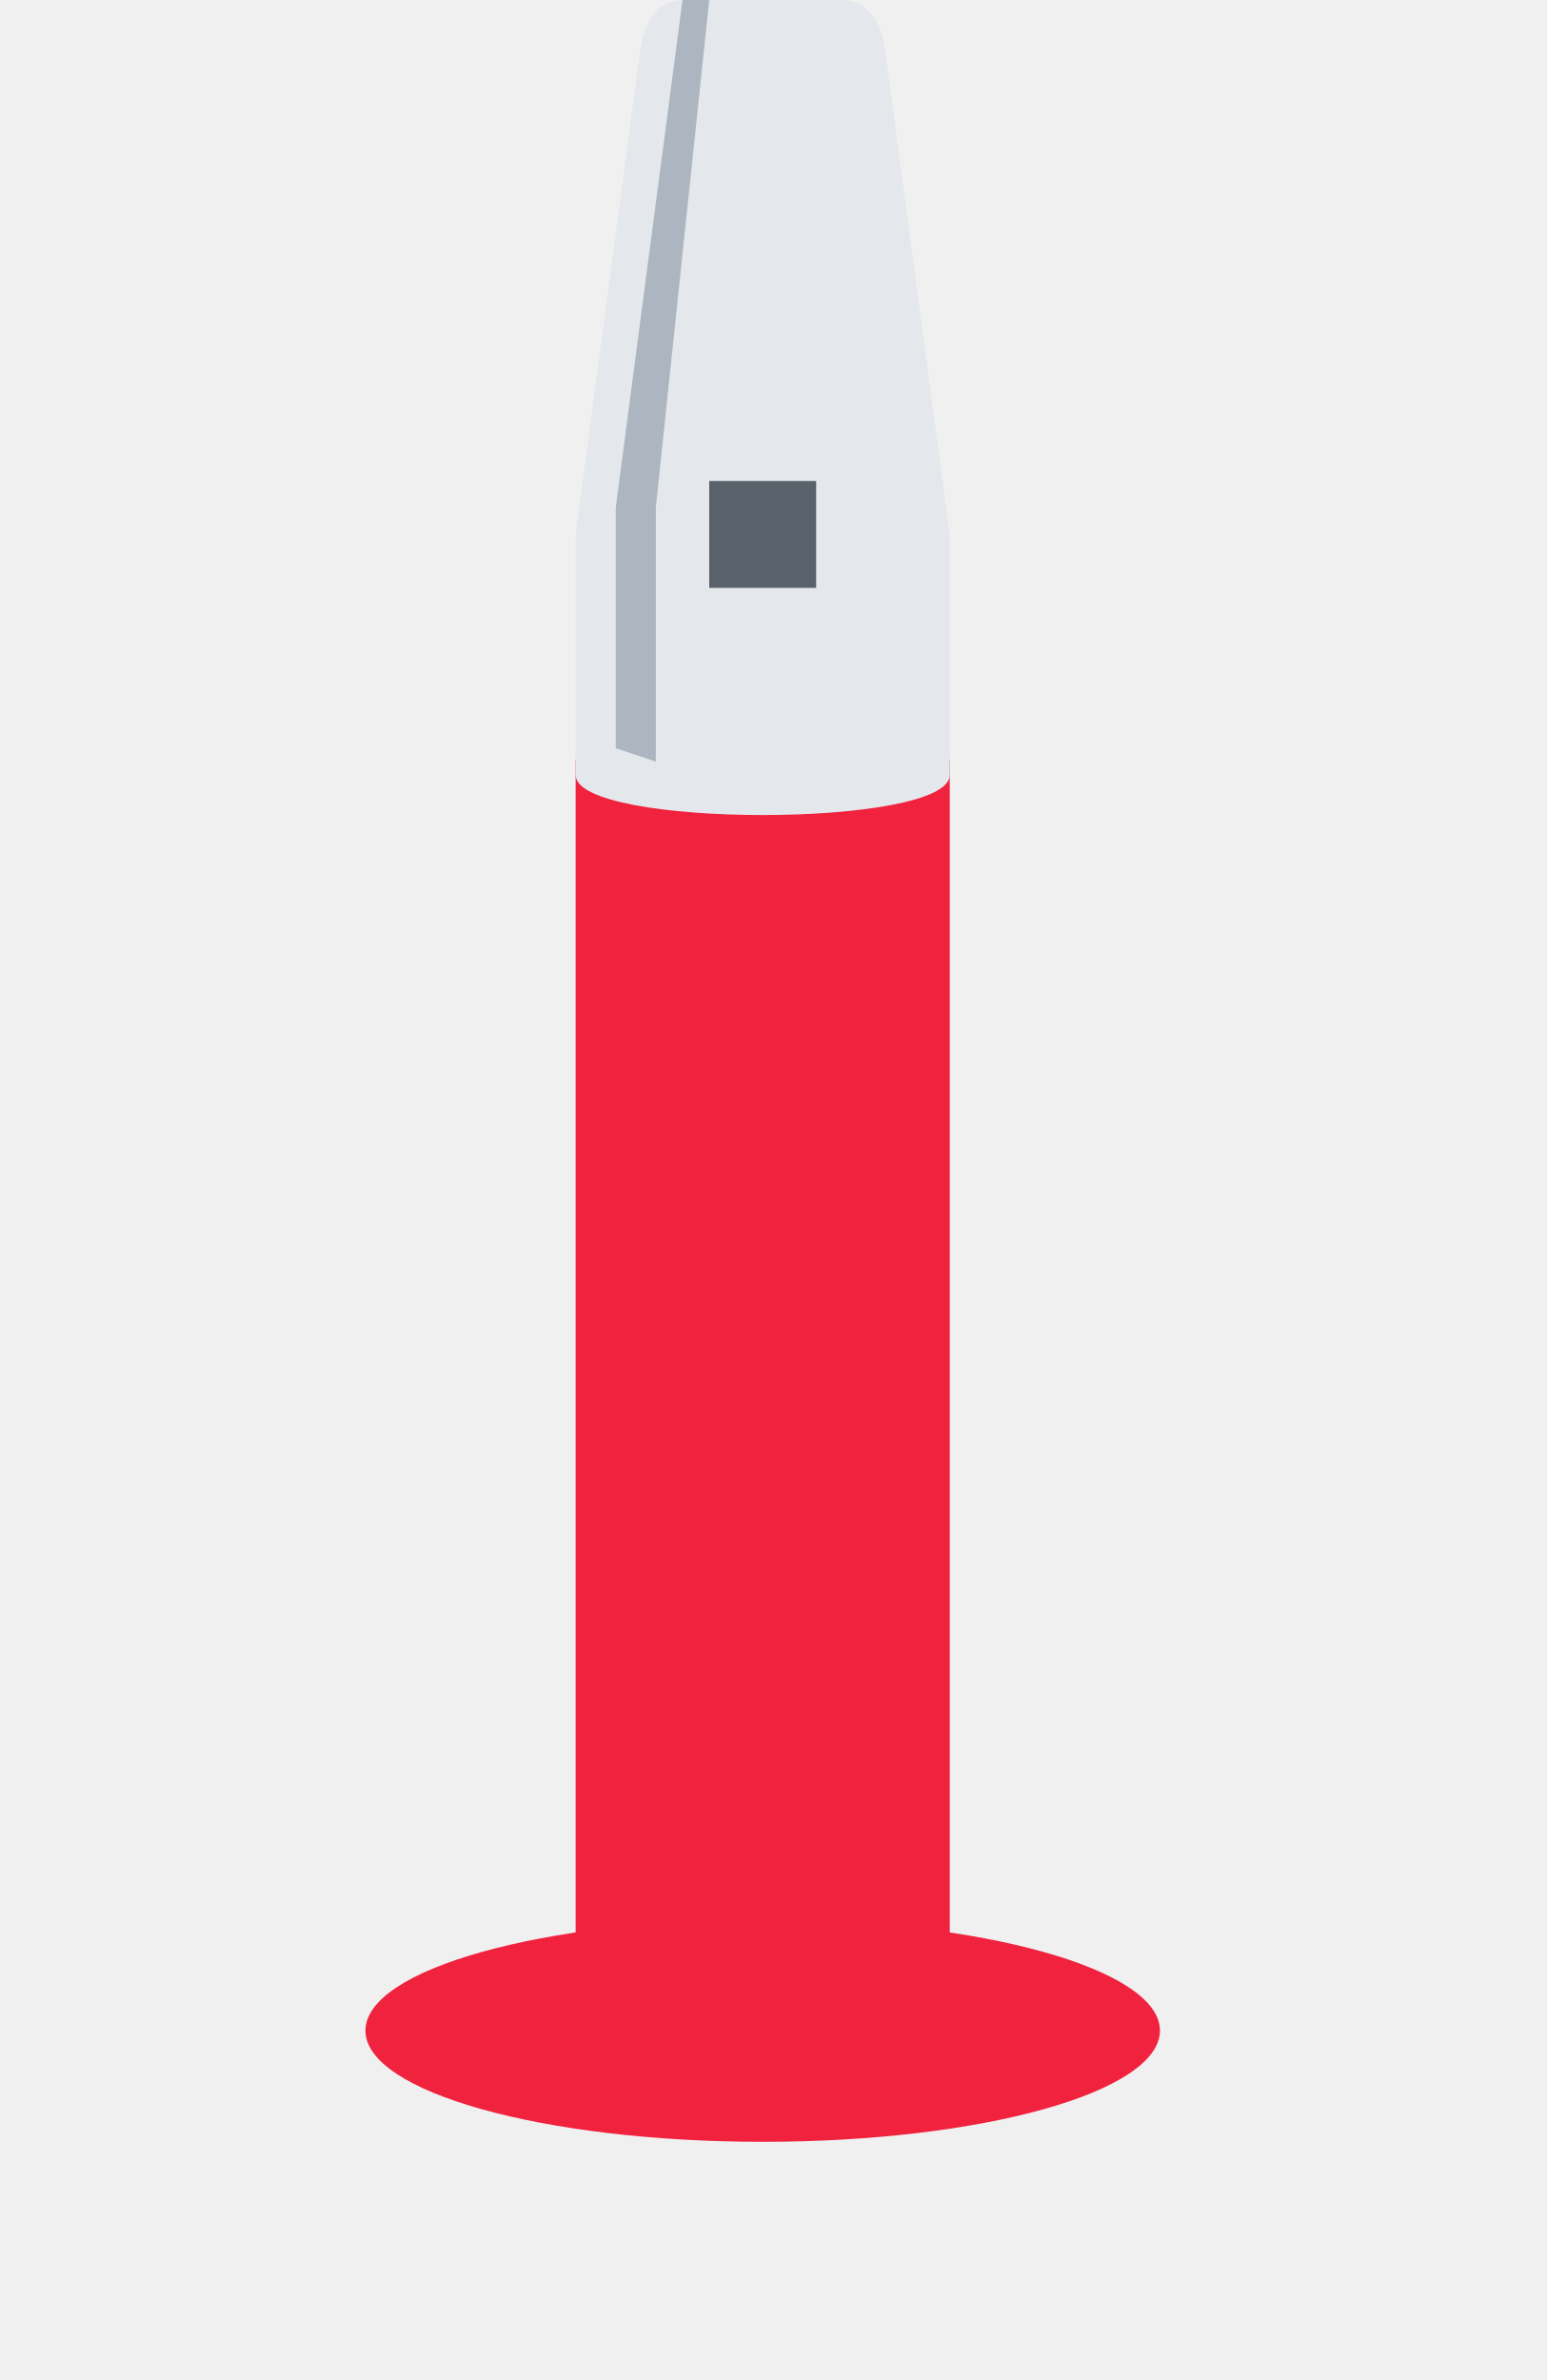
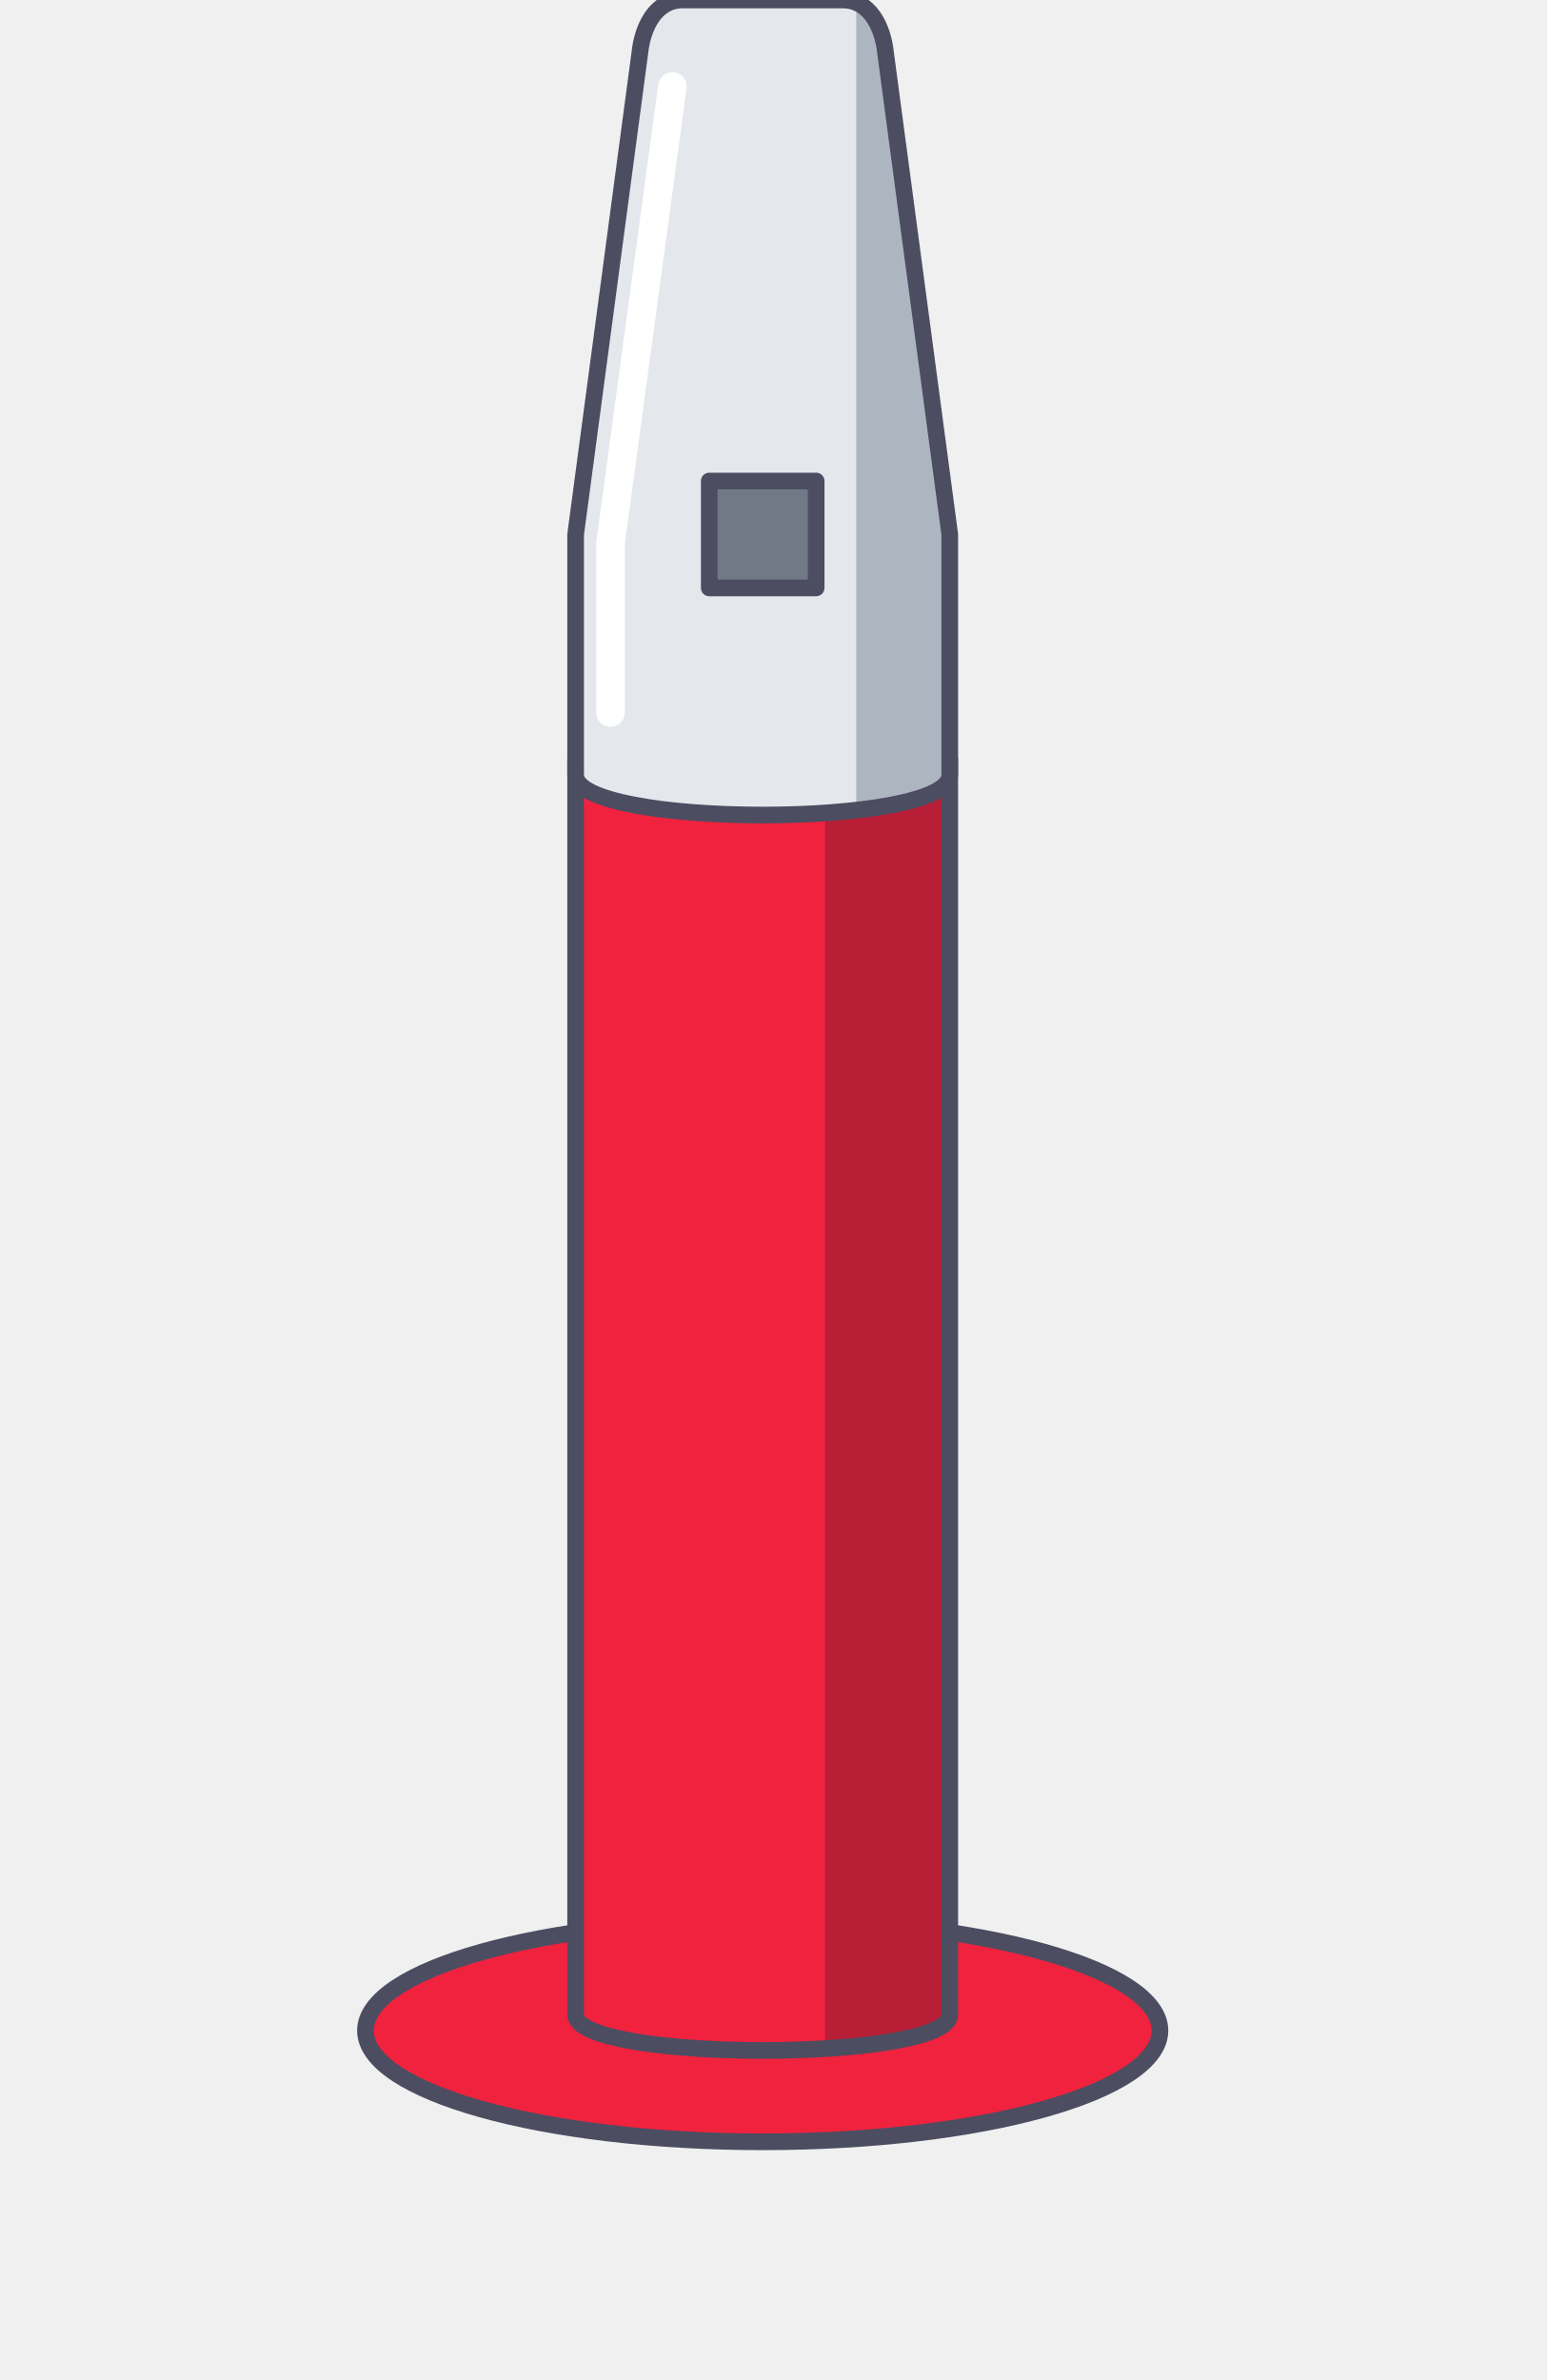
<svg xmlns="http://www.w3.org/2000/svg" width="65" height="100" viewBox="0 0 65 100" fill="none">
-   <path d="M32.046 89.992C41.264 89.992 48.737 87.9 48.737 85.319C48.737 82.738 41.264 80.646 32.046 80.646C22.828 80.646 15.355 82.738 15.355 85.319C15.355 87.9 22.828 89.992 32.046 89.992Z" fill="#F0223E" />
-   <path d="M24.186 31.909H39.906V84.651C39.906 86.654 24.186 86.654 24.186 84.651V31.909Z" fill="#F0223E" />
-   <path d="M28.678 0H35.414C36.537 0 37.099 1.123 37.211 2.246L39.906 22.456V32.561C39.906 34.807 24.186 34.807 24.186 32.561V22.456L26.881 2.246C26.993 1.123 27.555 0 28.678 0Z" fill="#E4E8EC" />
-   <path d="M28.678 0H29.8L27.555 21.333V32L25.871 31.439V21.333L28.678 0Z" fill="#ADB6C0" />
-   <path d="M29.8 20.21H34.292V24.702H29.8V20.21Z" fill="#59616A" />
+   <defs>
+     <clipPath id="whistle-6-clip-tube">
+       <path d="M24.186 31.909H39.906V84.651C39.906 86.654 24.186 86.654 24.186 84.651V31.909Z" />
+     </clipPath>
+     <clipPath id="whistle-6-clip-mouthpiece">
+       <path d="M28.678 0H35.414C36.537 0 37.099 1.123 37.211 2.246L39.906 22.456V32.561C39.906 34.807 24.186 34.807 24.186 32.561V22.456L26.881 2.246C26.993 1.123 27.555 0 28.678 0Z" />
+     </clipPath>
+   </defs>
+   <g data-part="base">
+     <g data-layer="fill">
+       <path d="M32.046 89.992C41.264 89.992 48.737 87.9 48.737 85.319C48.737 82.738 41.264 80.646 32.046 80.646C22.828 80.646 15.355 82.738 15.355 85.319C15.355 87.9 22.828 89.992 32.046 89.992Z" fill="#F0223E" />
+     </g>
+     <g data-layer="line" stroke="#4C4D61" stroke-width="0.7" stroke-linejoin="round" stroke-linecap="round">
+       <path d="M32.046 89.992C41.264 89.992 48.737 87.9 48.737 85.319C48.737 82.738 41.264 80.646 32.046 80.646C22.828 80.646 15.355 82.738 15.355 85.319C15.355 87.9 22.828 89.992 32.046 89.992Z" />
+     </g>
+   </g>
+   <g data-part="tube">
+     <g data-layer="fill">
+       <path d="M24.186 31.909H39.906V84.651C39.906 86.654 24.186 86.654 24.186 84.651V31.909Z" fill="#F0223E" />
+     </g>
+     <g data-layer="shade">
+       <rect clip-path="url(#whistle-6-clip-tube)" x="34.666" y="30.5" width="7" height="59" fill="#B81E35" />
+     </g>
+     <g data-layer="line" stroke="#4C4D61" stroke-width="0.7" stroke-linejoin="round" stroke-linecap="round">
+       <path d="M24.186 31.909H39.906V84.651C39.906 86.654 24.186 86.654 24.186 84.651V31.909Z" />
+     </g>
+   </g>
+   <g data-part="mouthpiece">
+     <g data-layer="fill">
+       <path d="M28.678 0H35.414C36.537 0 37.099 1.123 37.211 2.246L39.906 22.456V32.561C39.906 34.807 24.186 34.807 24.186 32.561V22.456L26.881 2.246C26.993 1.123 27.555 0 28.678 0Z" fill="#E4E8EC" />
+     </g>
+     <g data-layer="shade">
+       <rect clip-path="url(#whistle-6-clip-mouthpiece)" x="35.976" y="-1" width="5" height="37" fill="#ADB6C0" />
+     </g>
+     <g data-layer="highlight">
+       <path clip-path="url(#whistle-6-clip-mouthpiece)" d="M28.251 3.635L25.651 22.835V29.935" stroke="#FFFFFF" stroke-width="1.2" stroke-linejoin="round" stroke-linecap="round" />
+     </g>
+     <g data-layer="line" stroke="#4C4D61" stroke-width="0.7" stroke-linejoin="round" stroke-linecap="round">
+       <path d="M28.678 0H35.414C36.537 0 37.099 1.123 37.211 2.246L39.906 22.456V32.561C39.906 34.807 24.186 34.807 24.186 32.561V22.456L26.881 2.246C26.993 1.123 27.555 0 28.678 0Z" />
+     </g>
+   </g>
+   <g data-part="window">
+     <g data-layer="fill">
+       <path d="M29.8 20.21H34.292V24.702H29.8V20.21Z" fill="#707985" />
+     </g>
+     <g data-layer="line" stroke="#4C4D61" stroke-width="0.7" stroke-linejoin="round" stroke-linecap="round">
+       <path d="M29.8 20.21H34.292V24.702H29.8V20.21Z" />
+     </g>
+   </g>
</svg>
